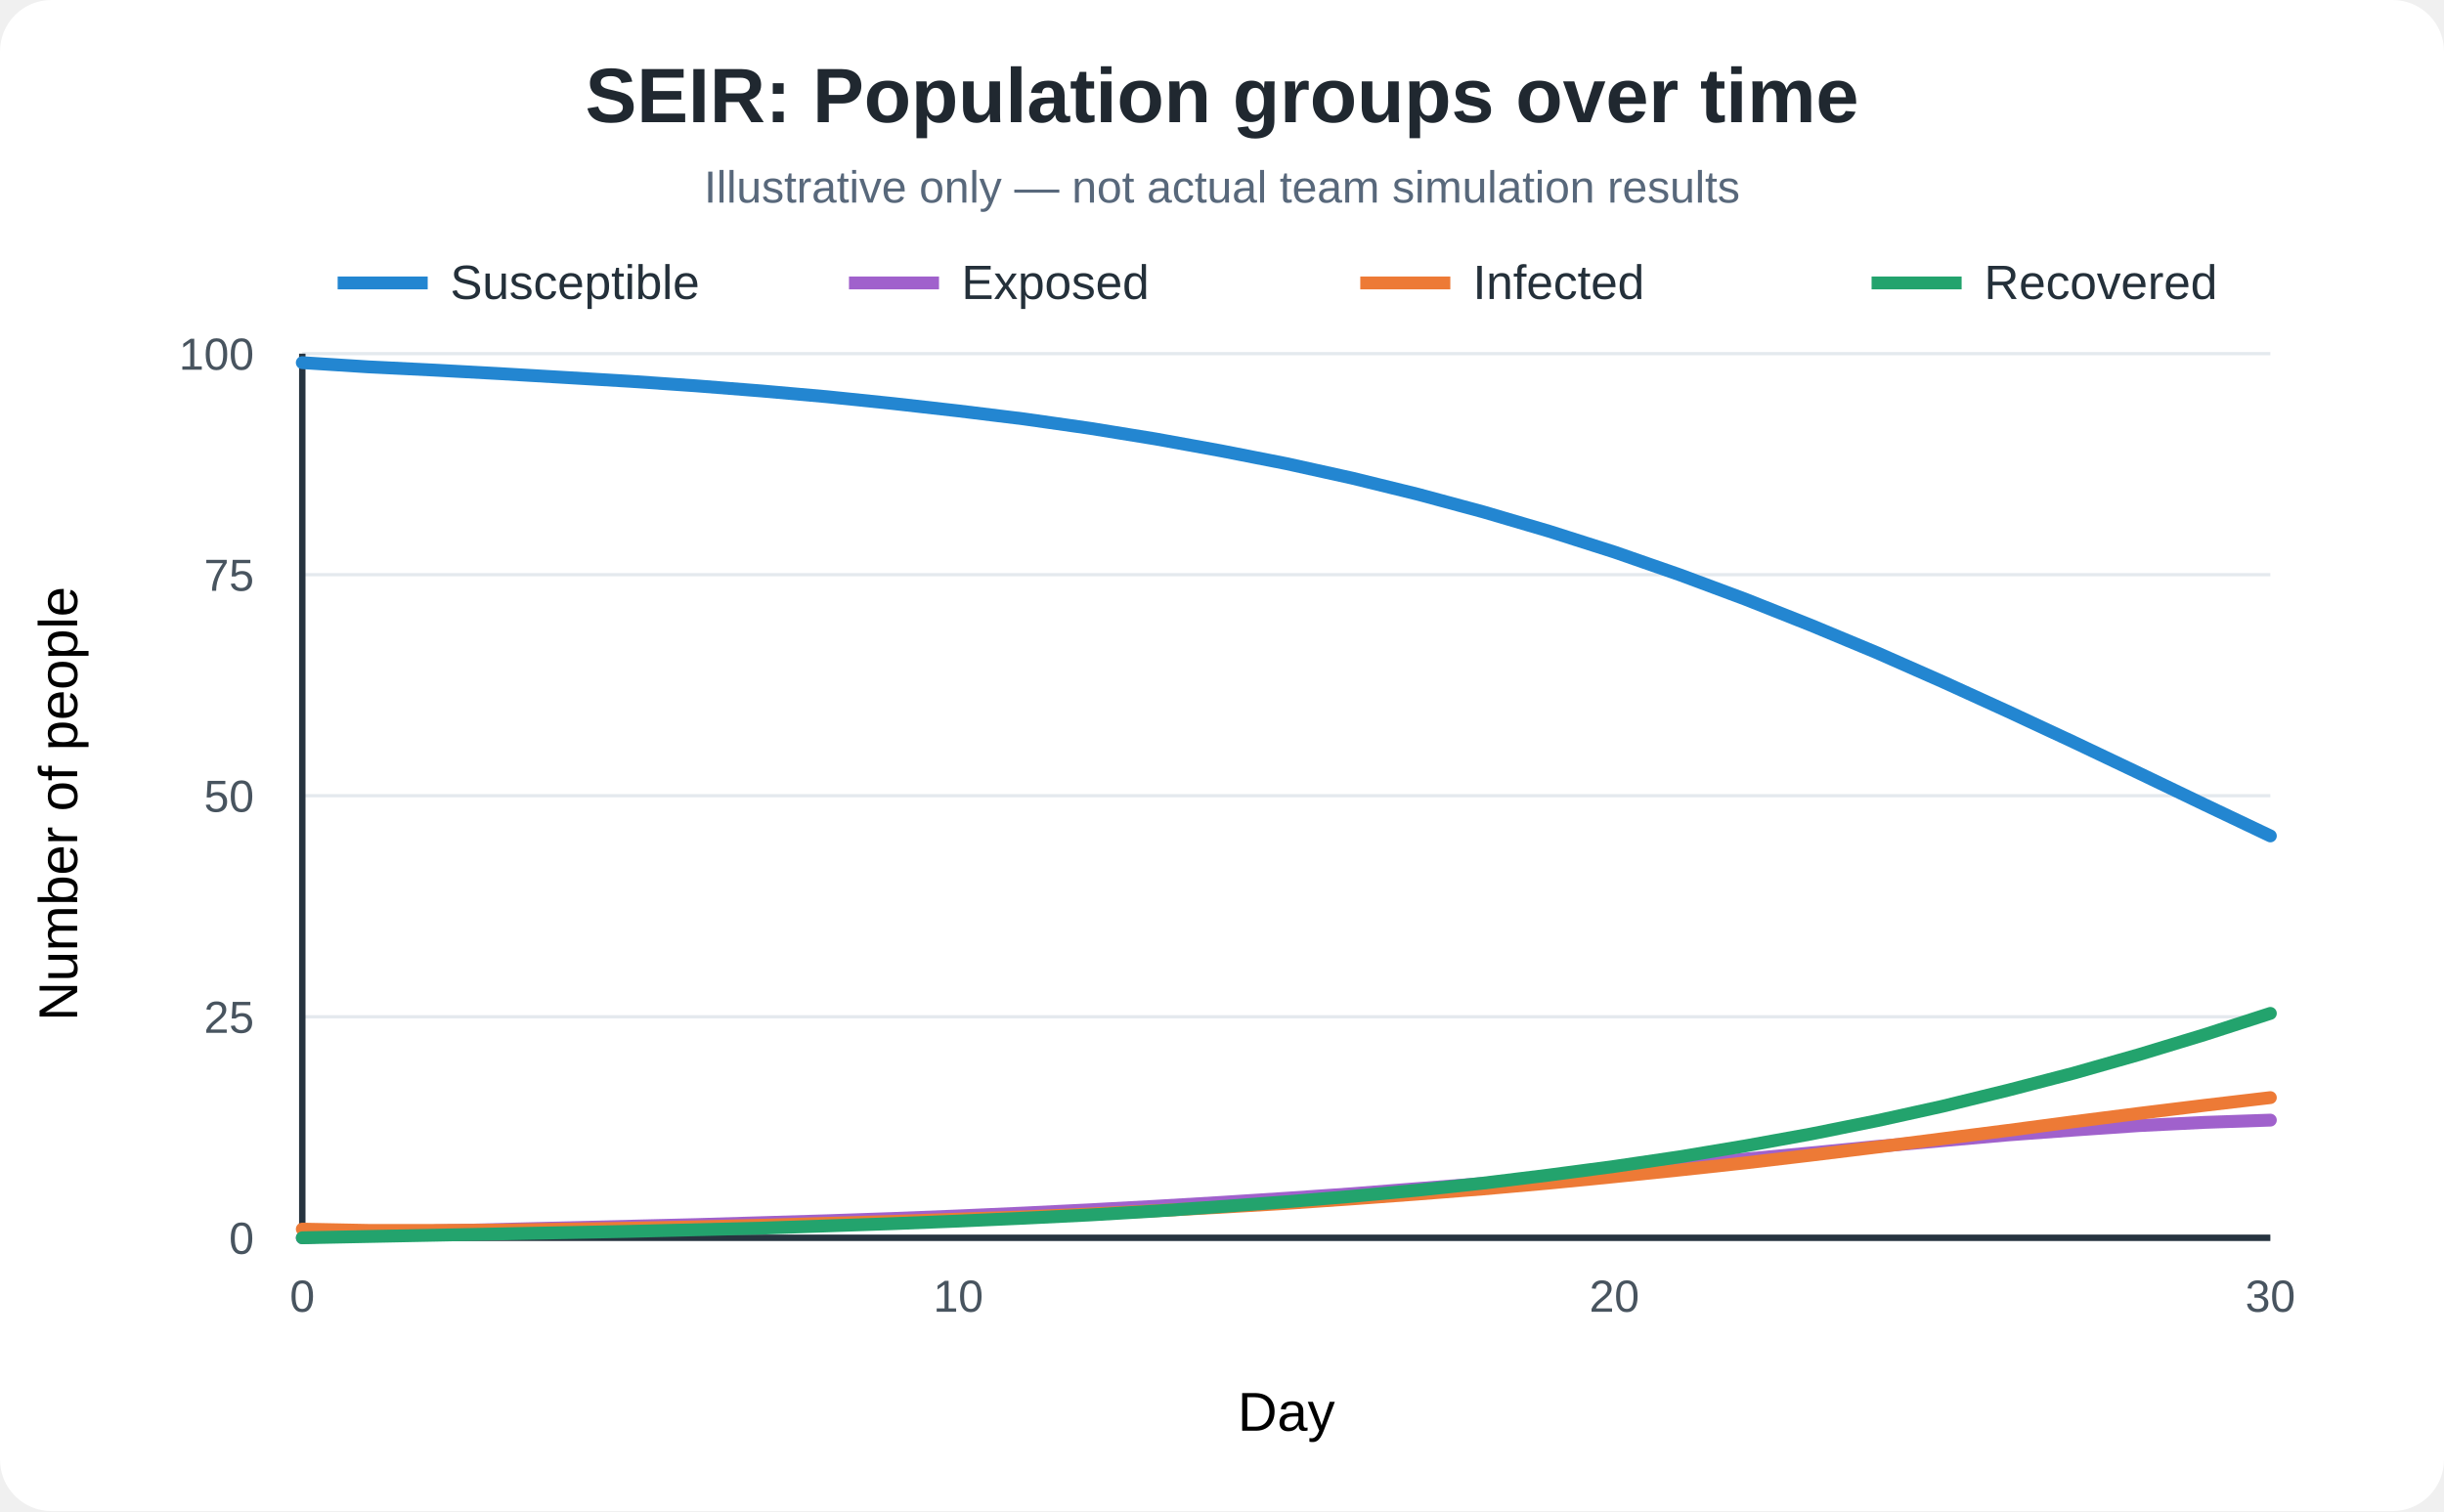
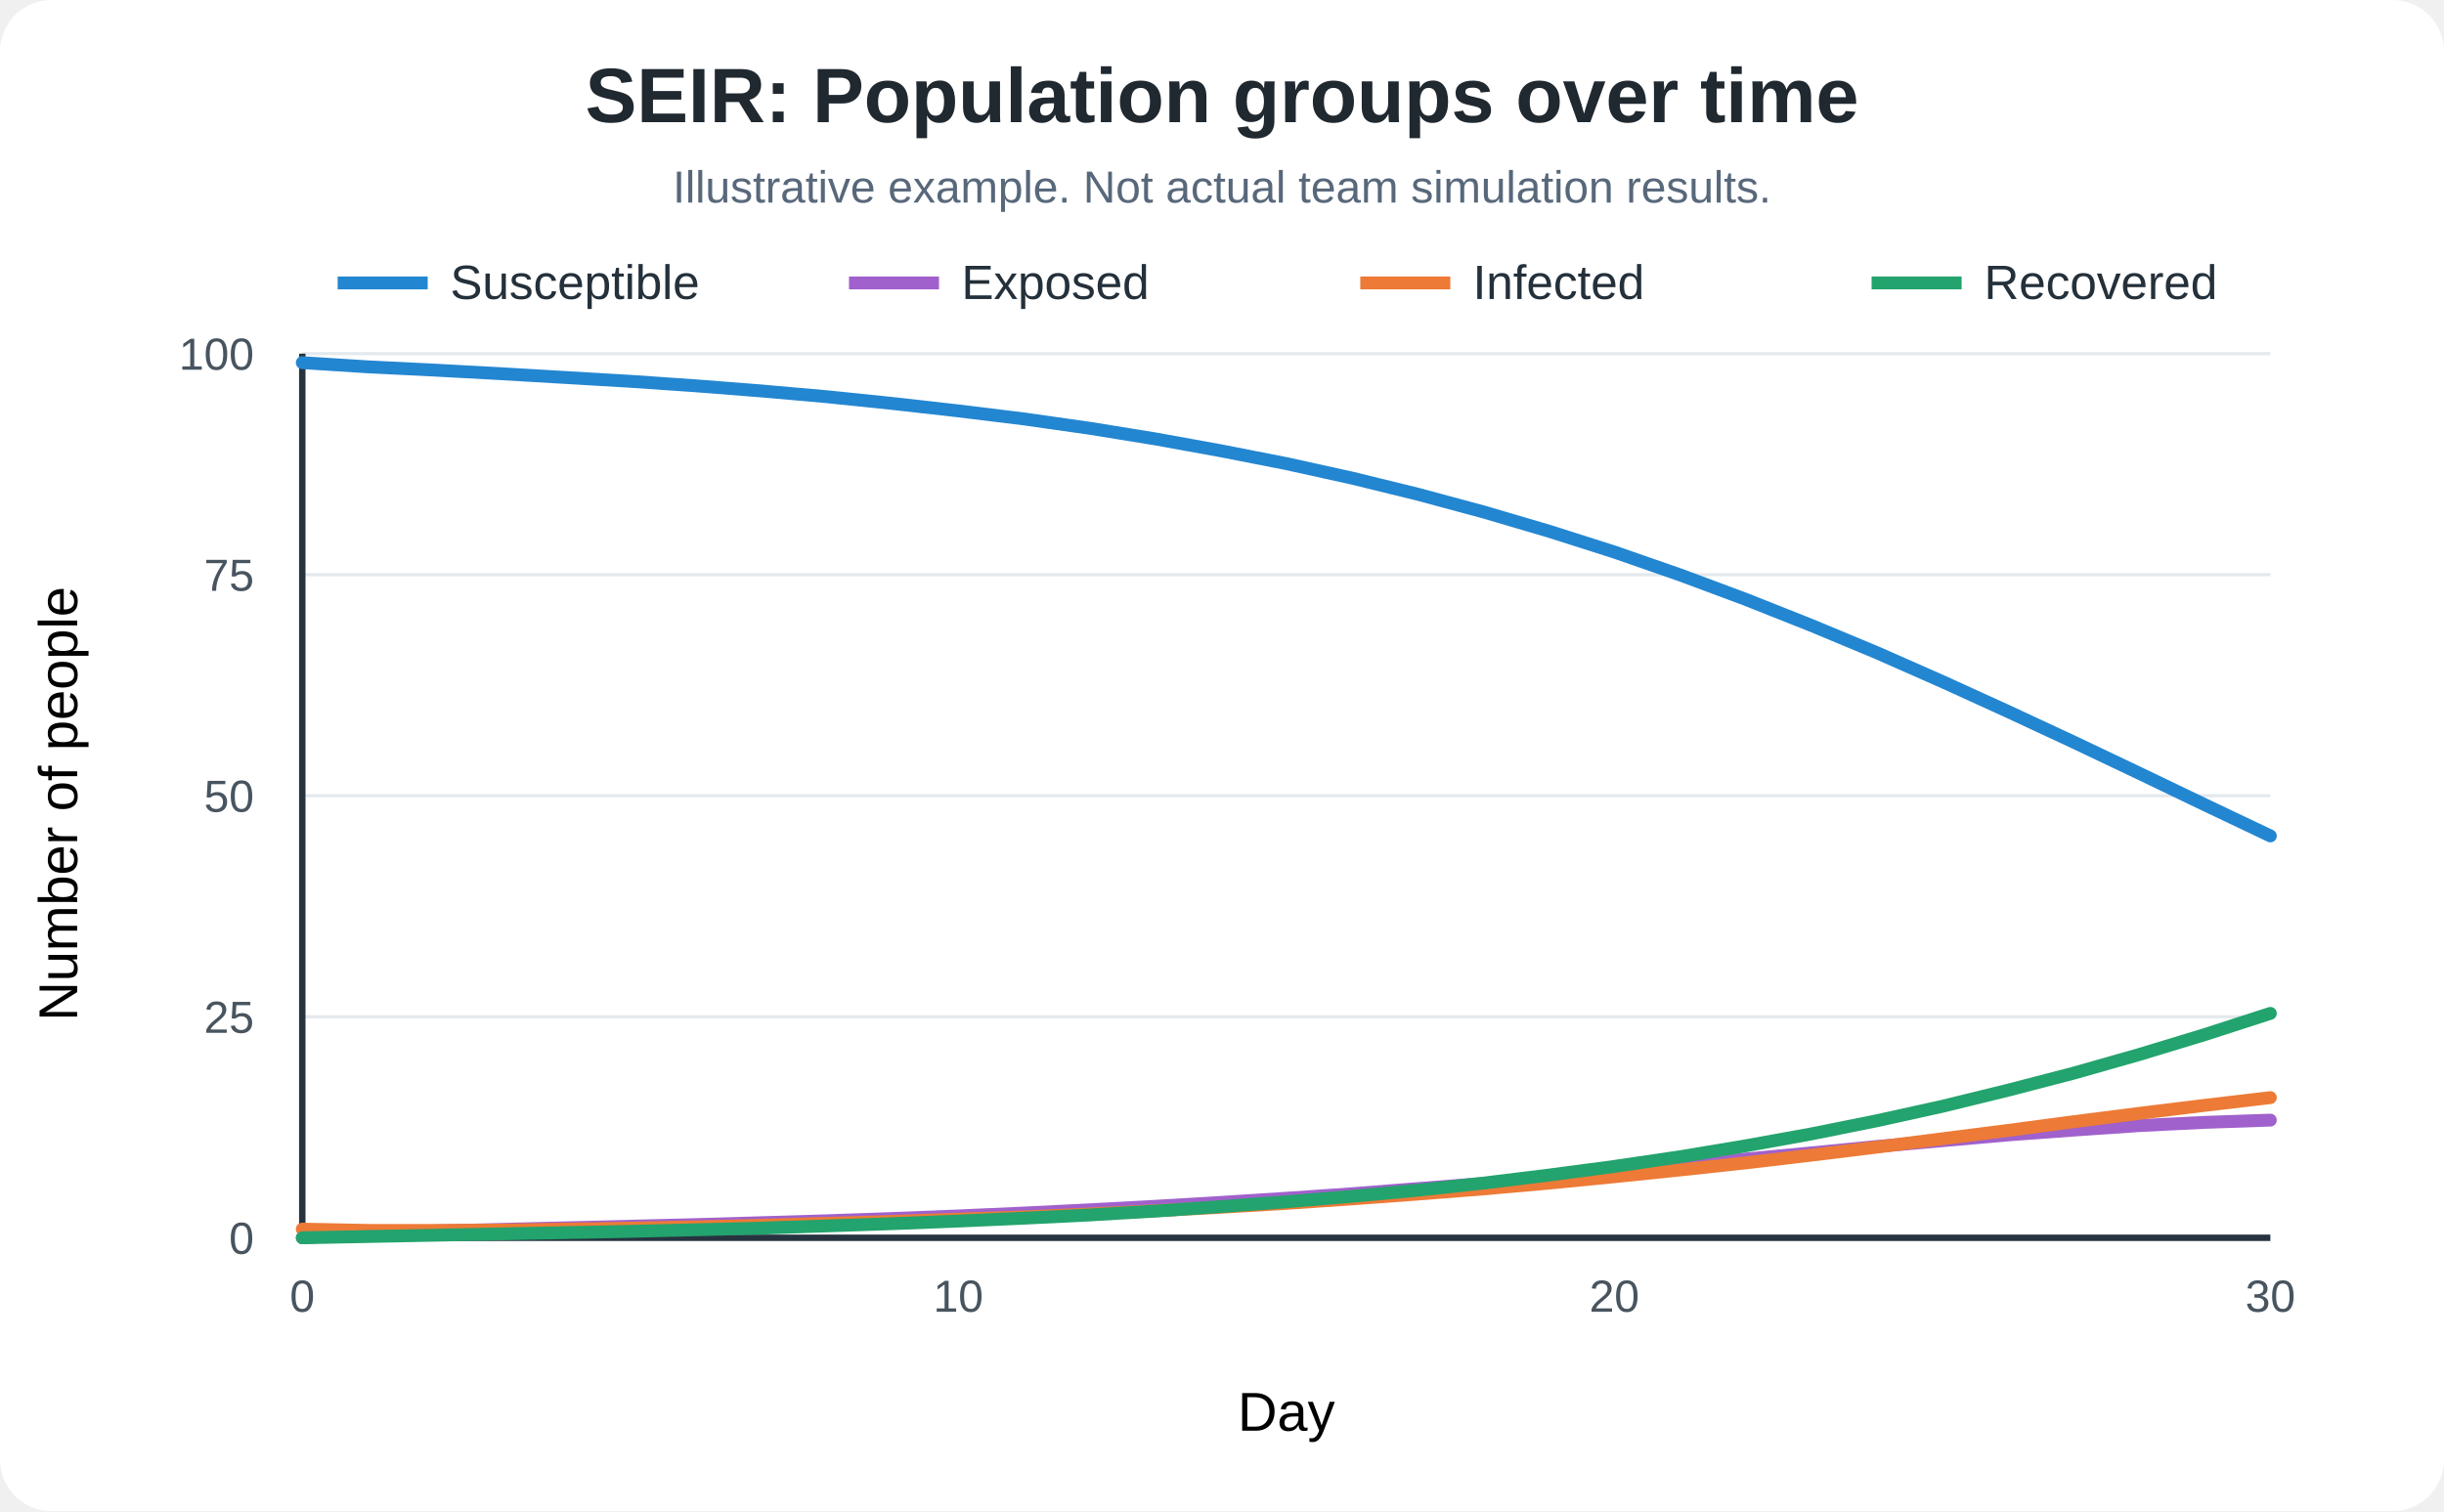
<svg xmlns="http://www.w3.org/2000/svg" width="760" height="470" viewBox="0 0 760 470" role="img" aria-label="Illustrative SEIR chart with Susceptible, Exposed, Infected, Recovered over 30 days">
  <rect width="760" height="470" rx="16" fill="white" />
  <text x="380" y="38" text-anchor="middle" font-family="Arial,sans-serif" font-weight="bold" font-size="24" fill="#202830">SEIR: Population groups over time</text>
-   <text x="380" y="63" text-anchor="middle" font-family="Arial,sans-serif" font-size="14" fill="#58687b">Illustrative only — not actual team simulation results</text>
+   <text x="380" y="63" text-anchor="middle" font-family="Arial,sans-serif" font-size="14" fill="#58687b">Illustrative example. Not actual team simulation results.</text>
  <line x1="94" y1="385" x2="706" y2="385" stroke="#e4e9ee" />
  <text x="79" y="390" text-anchor="end" font-family="Arial" font-size="14" fill="#48545f">0</text>
  <line x1="94" y1="316.25" x2="706" y2="316.25" stroke="#e4e9ee" />
  <text x="79" y="321.25" text-anchor="end" font-family="Arial" font-size="14" fill="#48545f">25</text>
  <line x1="94" y1="247.5" x2="706" y2="247.5" stroke="#e4e9ee" />
  <text x="79" y="252.5" text-anchor="end" font-family="Arial" font-size="14" fill="#48545f">50</text>
  <line x1="94" y1="178.75" x2="706" y2="178.75" stroke="#e4e9ee" />
  <text x="79" y="183.75" text-anchor="end" font-family="Arial" font-size="14" fill="#48545f">75</text>
  <line x1="94" y1="110" x2="706" y2="110" stroke="#e4e9ee" />
  <text x="79" y="115" text-anchor="end" font-family="Arial" font-size="14" fill="#48545f">100</text>
  <line x1="94" y1="110" x2="94" y2="385" stroke="#273440" stroke-width="2" />
  <line x1="94" y1="385" x2="706" y2="385" stroke="#273440" stroke-width="2" />
  <text x="94" y="408" text-anchor="middle" font-family="Arial" font-size="14" fill="#48545f">0</text>
  <text x="298" y="408" text-anchor="middle" font-family="Arial" font-size="14" fill="#48545f">10</text>
  <text x="502" y="408" text-anchor="middle" font-family="Arial" font-size="14" fill="#48545f">20</text>
  <text x="706" y="408" text-anchor="middle" font-family="Arial" font-size="14" fill="#48545f">30</text>
  <text x="400" y="445" text-anchor="middle" font-family="Arial" font-size="17">Day</text>
  <text x="24" y="250" transform="rotate(-90 24 250)" text-anchor="middle" font-family="Arial" font-size="17">Number of people</text>
  <line x1="105" y1="88" x2="133" y2="88" stroke="#2386d1" stroke-width="4" />
  <text x="140" y="93" font-family="Arial" font-size="15" fill="#24303a">Susceptible</text>
  <polyline points="94.0,112.8 114.4,114.1 134.8,115.1 155.2,116.2 175.6,117.4 196.0,118.6 216.4,120.0 236.8,121.6 257.2,123.4 277.6,125.5 298.0,127.8 318.4,130.3 338.8,133.2 359.2,136.5 379.6,140.2 400.0,144.2 420.4,148.7 440.8,153.7 461.2,159.2 481.6,165.2 502.0,171.7 522.4,178.8 542.8,186.4 563.2,194.5 583.6,203.0 604.0,212.0 624.4,221.3 644.8,230.8 665.2,240.5 685.6,250.3 706.0,260.0" fill="none" stroke="#2386d1" stroke-width="4" stroke-linejoin="round" stroke-linecap="round" />
  <line x1="264" y1="88" x2="292" y2="88" stroke="#a061cc" stroke-width="4" />
  <text x="299" y="93" font-family="Arial" font-size="15" fill="#24303a">Exposed</text>
  <polyline points="94.0,385.0 114.4,383.7 134.8,382.9 155.2,382.4 175.6,381.9 196.0,381.4 216.4,380.9 236.8,380.3 257.2,379.7 277.6,379.0 298.0,378.2 318.4,377.3 338.8,376.3 359.2,375.2 379.6,374.0 400.0,372.7 420.4,371.3 440.8,369.7 461.2,368.1 481.6,366.3 502.0,364.4 522.4,362.5 542.8,360.5 563.2,358.6 583.6,356.6 604.0,354.8 624.4,353.0 644.8,351.5 665.2,350.1 685.6,349.1 706.0,348.4" fill="none" stroke="#a061cc" stroke-width="4" stroke-linejoin="round" stroke-linecap="round" />
  <line x1="423" y1="88" x2="451" y2="88" stroke="#ed7a36" stroke-width="4" />
  <text x="458" y="93" font-family="Arial" font-size="15" fill="#24303a">Infected</text>
  <polyline points="94.0,382.3 114.4,382.7 134.8,382.7 155.2,382.6 175.6,382.3 196.0,382.0 216.4,381.6 236.8,381.1 257.2,380.5 277.6,379.9 298.0,379.2 318.4,378.5 338.8,377.6 359.2,376.6 379.6,375.5 400.0,374.3 420.4,372.9 440.8,371.4 461.2,369.8 481.6,368.0 502.0,366.0 522.4,363.9 542.8,361.7 563.2,359.3 583.6,356.8 604.0,354.2 624.4,351.6 644.8,348.9 665.2,346.3 685.6,343.8 706.0,341.4" fill="none" stroke="#ed7a36" stroke-width="4" stroke-linejoin="round" stroke-linecap="round" />
  <line x1="582" y1="88" x2="610" y2="88" stroke="#23a36d" stroke-width="4" />
  <text x="617" y="93" font-family="Arial" font-size="15" fill="#24303a">Recovered</text>
  <polyline points="94.0,385.0 114.4,384.6 134.8,384.2 155.2,383.8 175.6,383.4 196.0,383.0 216.4,382.5 236.8,382.0 257.2,381.3 277.6,380.6 298.0,379.8 318.4,378.9 338.8,377.9 359.2,376.7 379.6,375.3 400.0,373.8 420.4,372.1 440.8,370.2 461.2,368.0 481.6,365.5 502.0,362.8 522.4,359.8 542.8,356.4 563.2,352.7 583.6,348.6 604.0,344.1 624.4,339.1 644.8,333.8 665.2,328.0 685.6,321.8 706.0,315.2" fill="none" stroke="#23a36d" stroke-width="4" stroke-linejoin="round" stroke-linecap="round" />
</svg>
